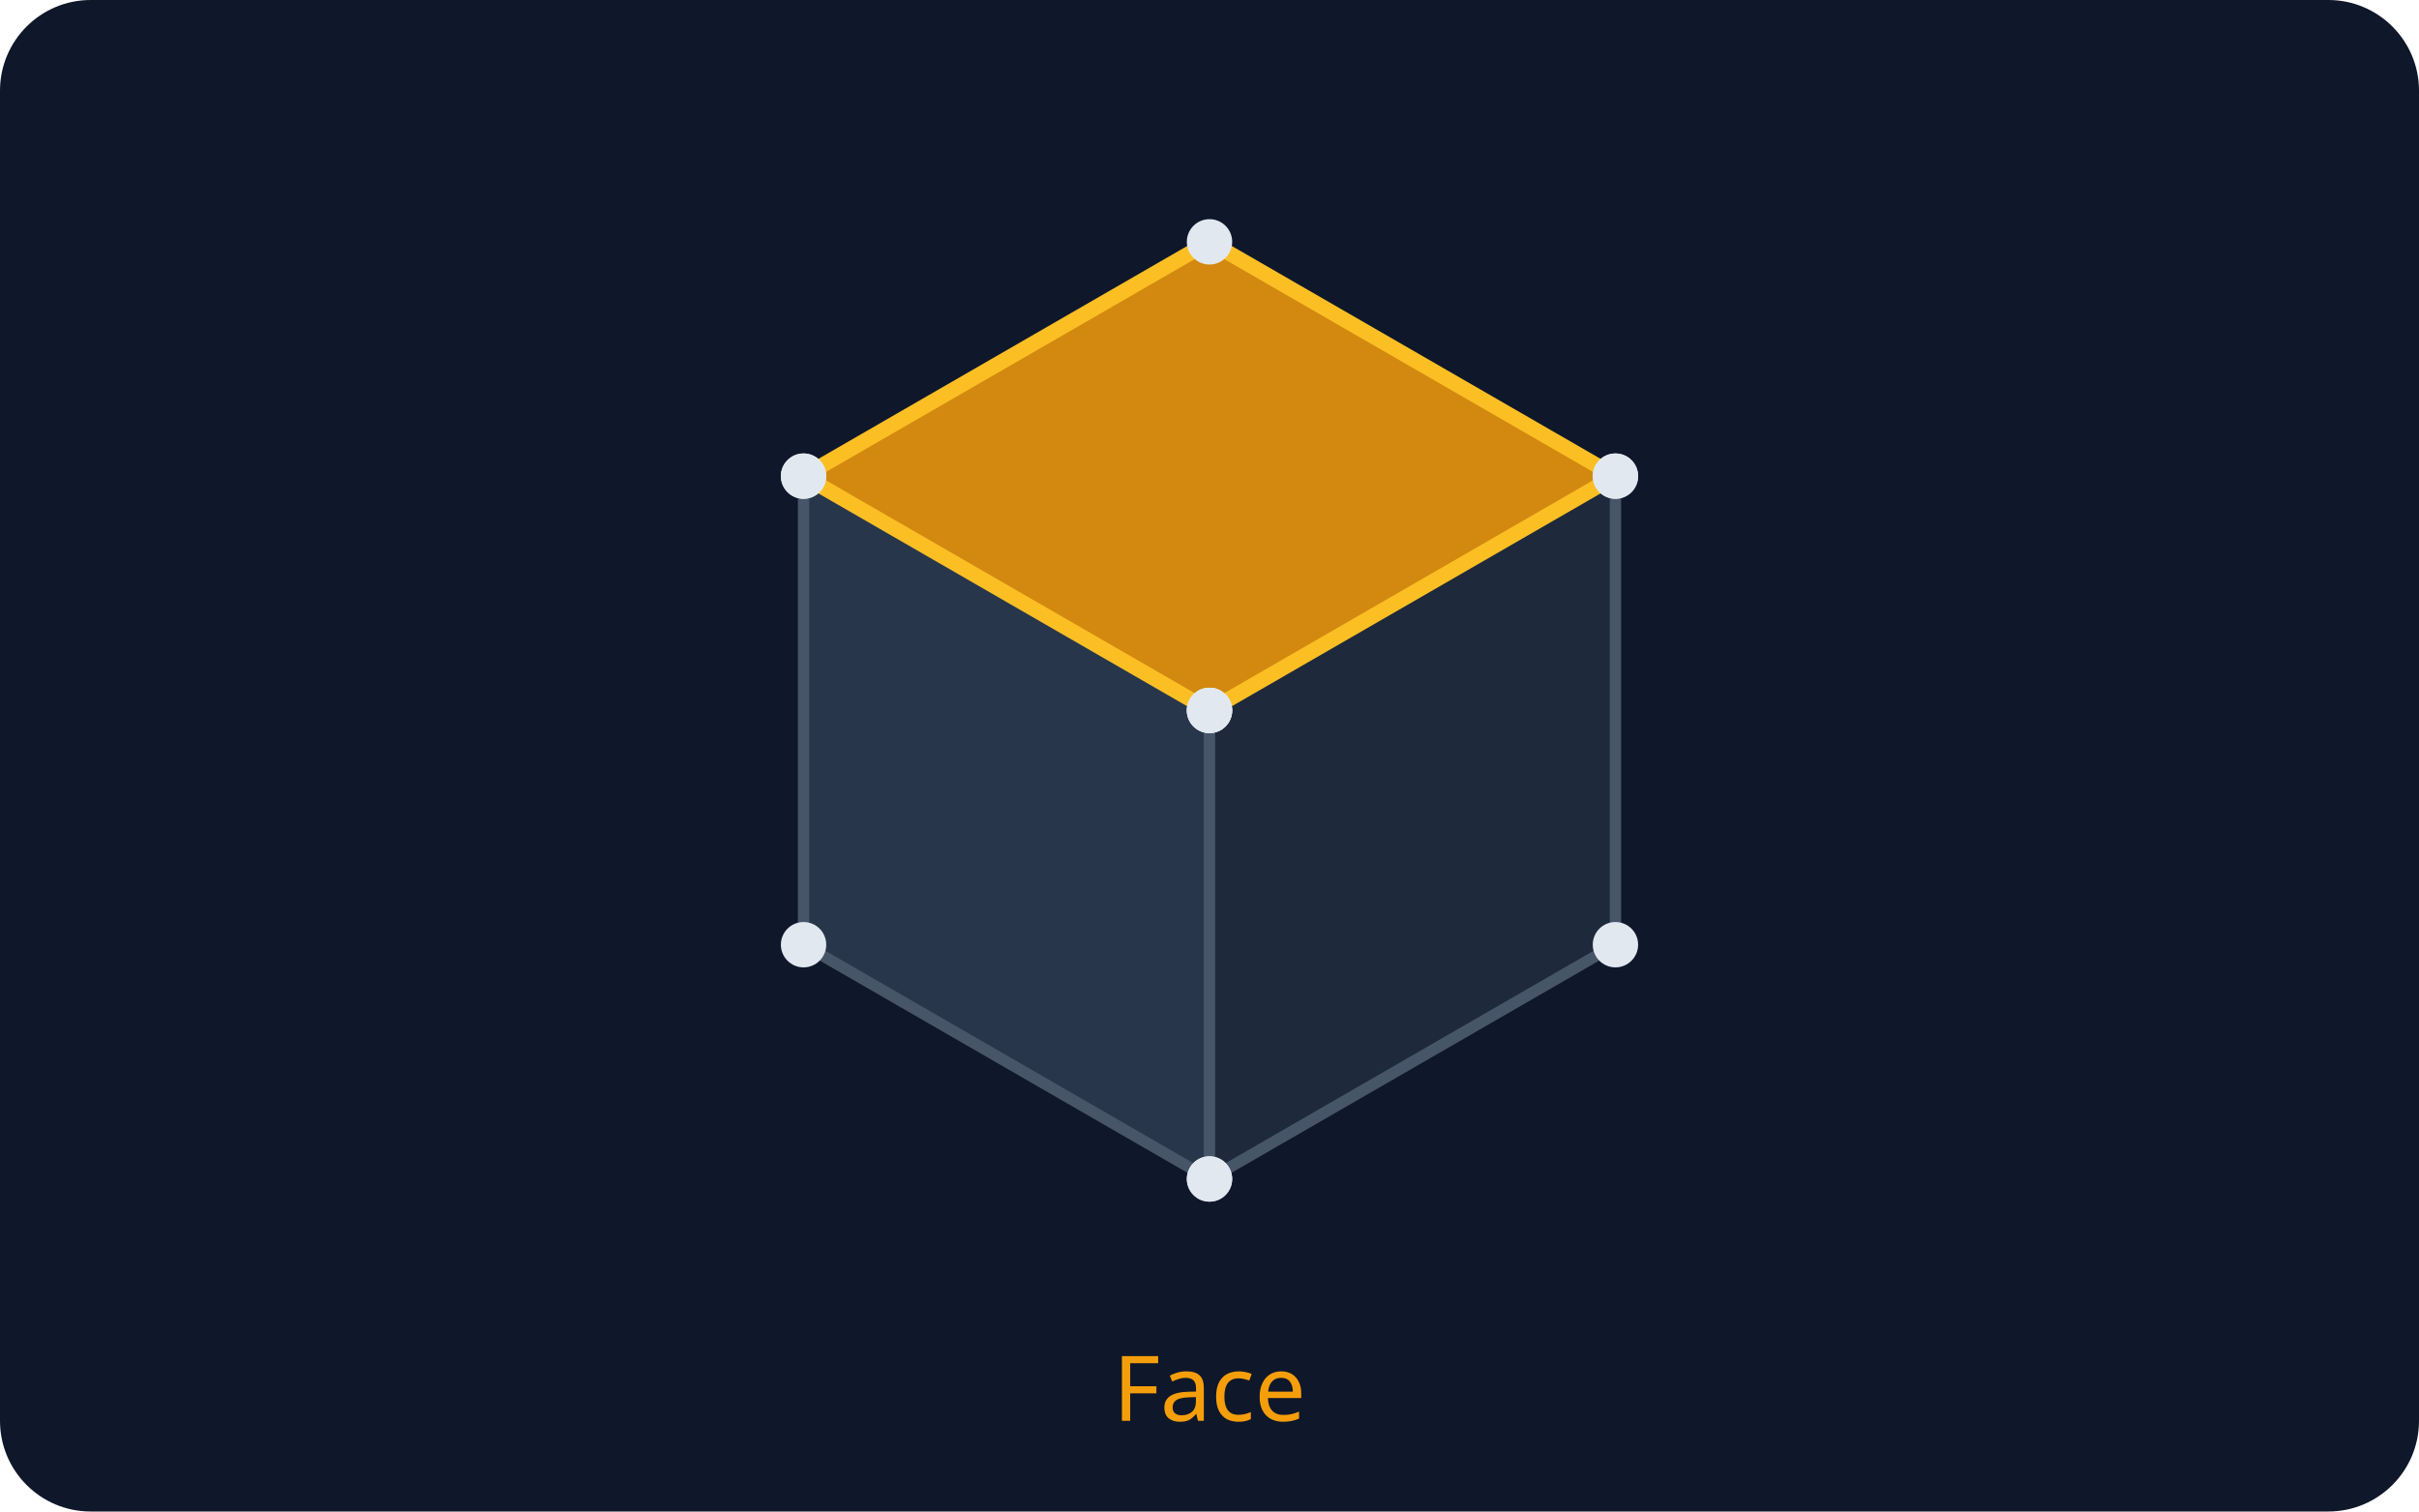
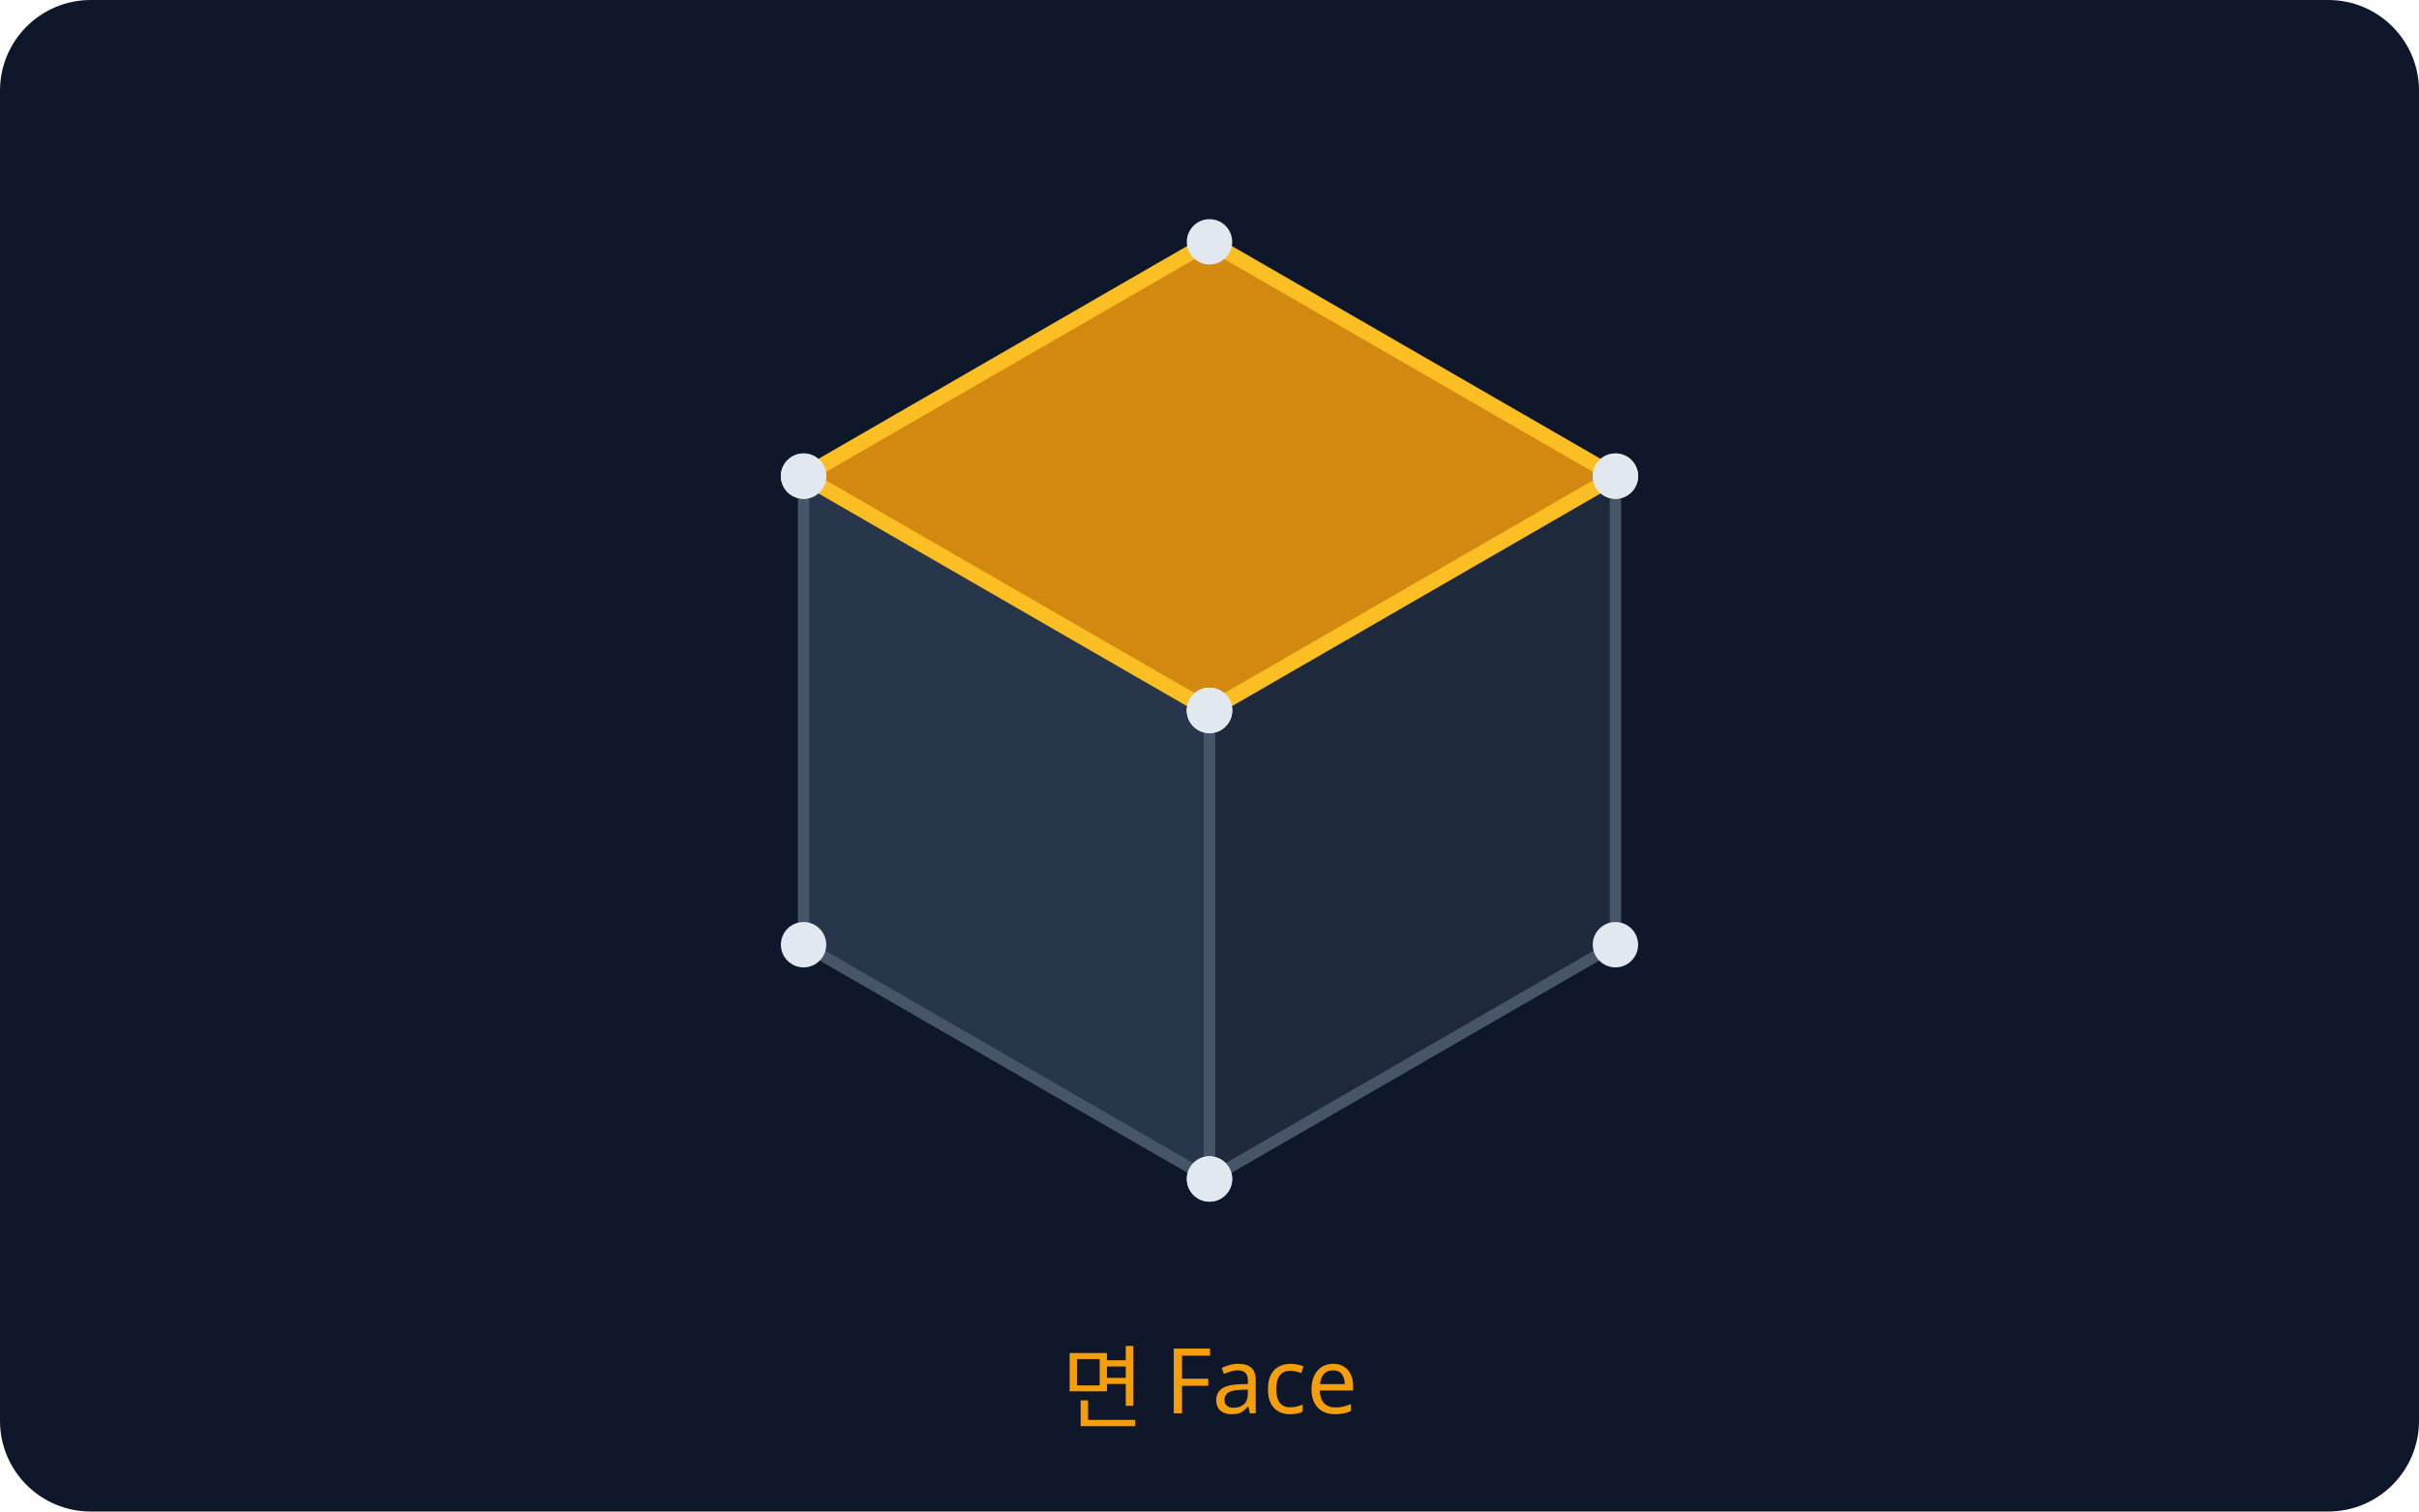
<svg xmlns="http://www.w3.org/2000/svg" viewBox="0 0 320 200" role="img">
  <defs>
    <style>.hot{animation:g 1.8s ease-in-out infinite}@keyframes g{0%,100%{fill-opacity:.9}50%{fill-opacity:.45}}@media (prefers-reduced-motion: reduce){*{animation:none!important;transition:none!important}}</style>
  </defs>
  <rect width="320" height="200" rx="12" fill="#0f172a" />
  <polygon points="106.3,125.0 160.0,156.0 160.0,94.0 106.3,63.0" fill="#27364b" stroke="#475569" stroke-width="1.5" stroke-linejoin="round" />
  <polygon points="213.7,125.0 160.0,156.0 160.0,94.0 213.7,63.0" fill="#1e293b" stroke="#475569" stroke-width="1.5" stroke-linejoin="round" />
  <polygon points="160.0,32.0 213.7,63.0 160.0,94.0 106.3,63.0" fill="#f59e0b" stroke="#fbbf24" stroke-width="2" stroke-linejoin="round" class="hot" fill-opacity=".85" />
  <circle cx="160.0" cy="32.0" r="3" fill="#e2e8f0" stroke="none" stroke-width="1.5" />
  <circle cx="213.7" cy="63.0" r="3" fill="#e2e8f0" stroke="none" stroke-width="1.5" />
  <circle cx="160.0" cy="94.0" r="3" fill="#e2e8f0" stroke="none" stroke-width="1.5" />
  <circle cx="106.3" cy="63.0" r="3" fill="#e2e8f0" stroke="none" stroke-width="1.5" />
  <circle cx="213.7" cy="125.0" r="3" fill="#e2e8f0" stroke="none" stroke-width="1.5" />
  <circle cx="160.0" cy="156.0" r="3" fill="#e2e8f0" stroke="none" stroke-width="1.5" />
  <circle cx="160.0" cy="94.0" r="3" fill="#e2e8f0" stroke="none" stroke-width="1.5" />
  <circle cx="213.7" cy="63.0" r="3" fill="#e2e8f0" stroke="none" stroke-width="1.5" />
  <circle cx="106.3" cy="125.0" r="3" fill="#e2e8f0" stroke="none" stroke-width="1.5" />
  <circle cx="160.0" cy="156.0" r="3" fill="#e2e8f0" stroke="none" stroke-width="1.5" />
  <circle cx="160.0" cy="94.0" r="3" fill="#e2e8f0" stroke="none" stroke-width="1.5" />
  <circle cx="106.3" cy="63.0" r="3" fill="#e2e8f0" stroke="none" stroke-width="1.5" />
-   <text x="160" y="188" font-size="12" fill="#f59e0b" text-anchor="middle" font-family="system-ui, sans-serif">Face</text>
+   <text x="160" y="188" font-size="12" fill="#f59e0b" text-anchor="middle" font-family="system-ui, sans-serif">면 Face</text>
</svg>
